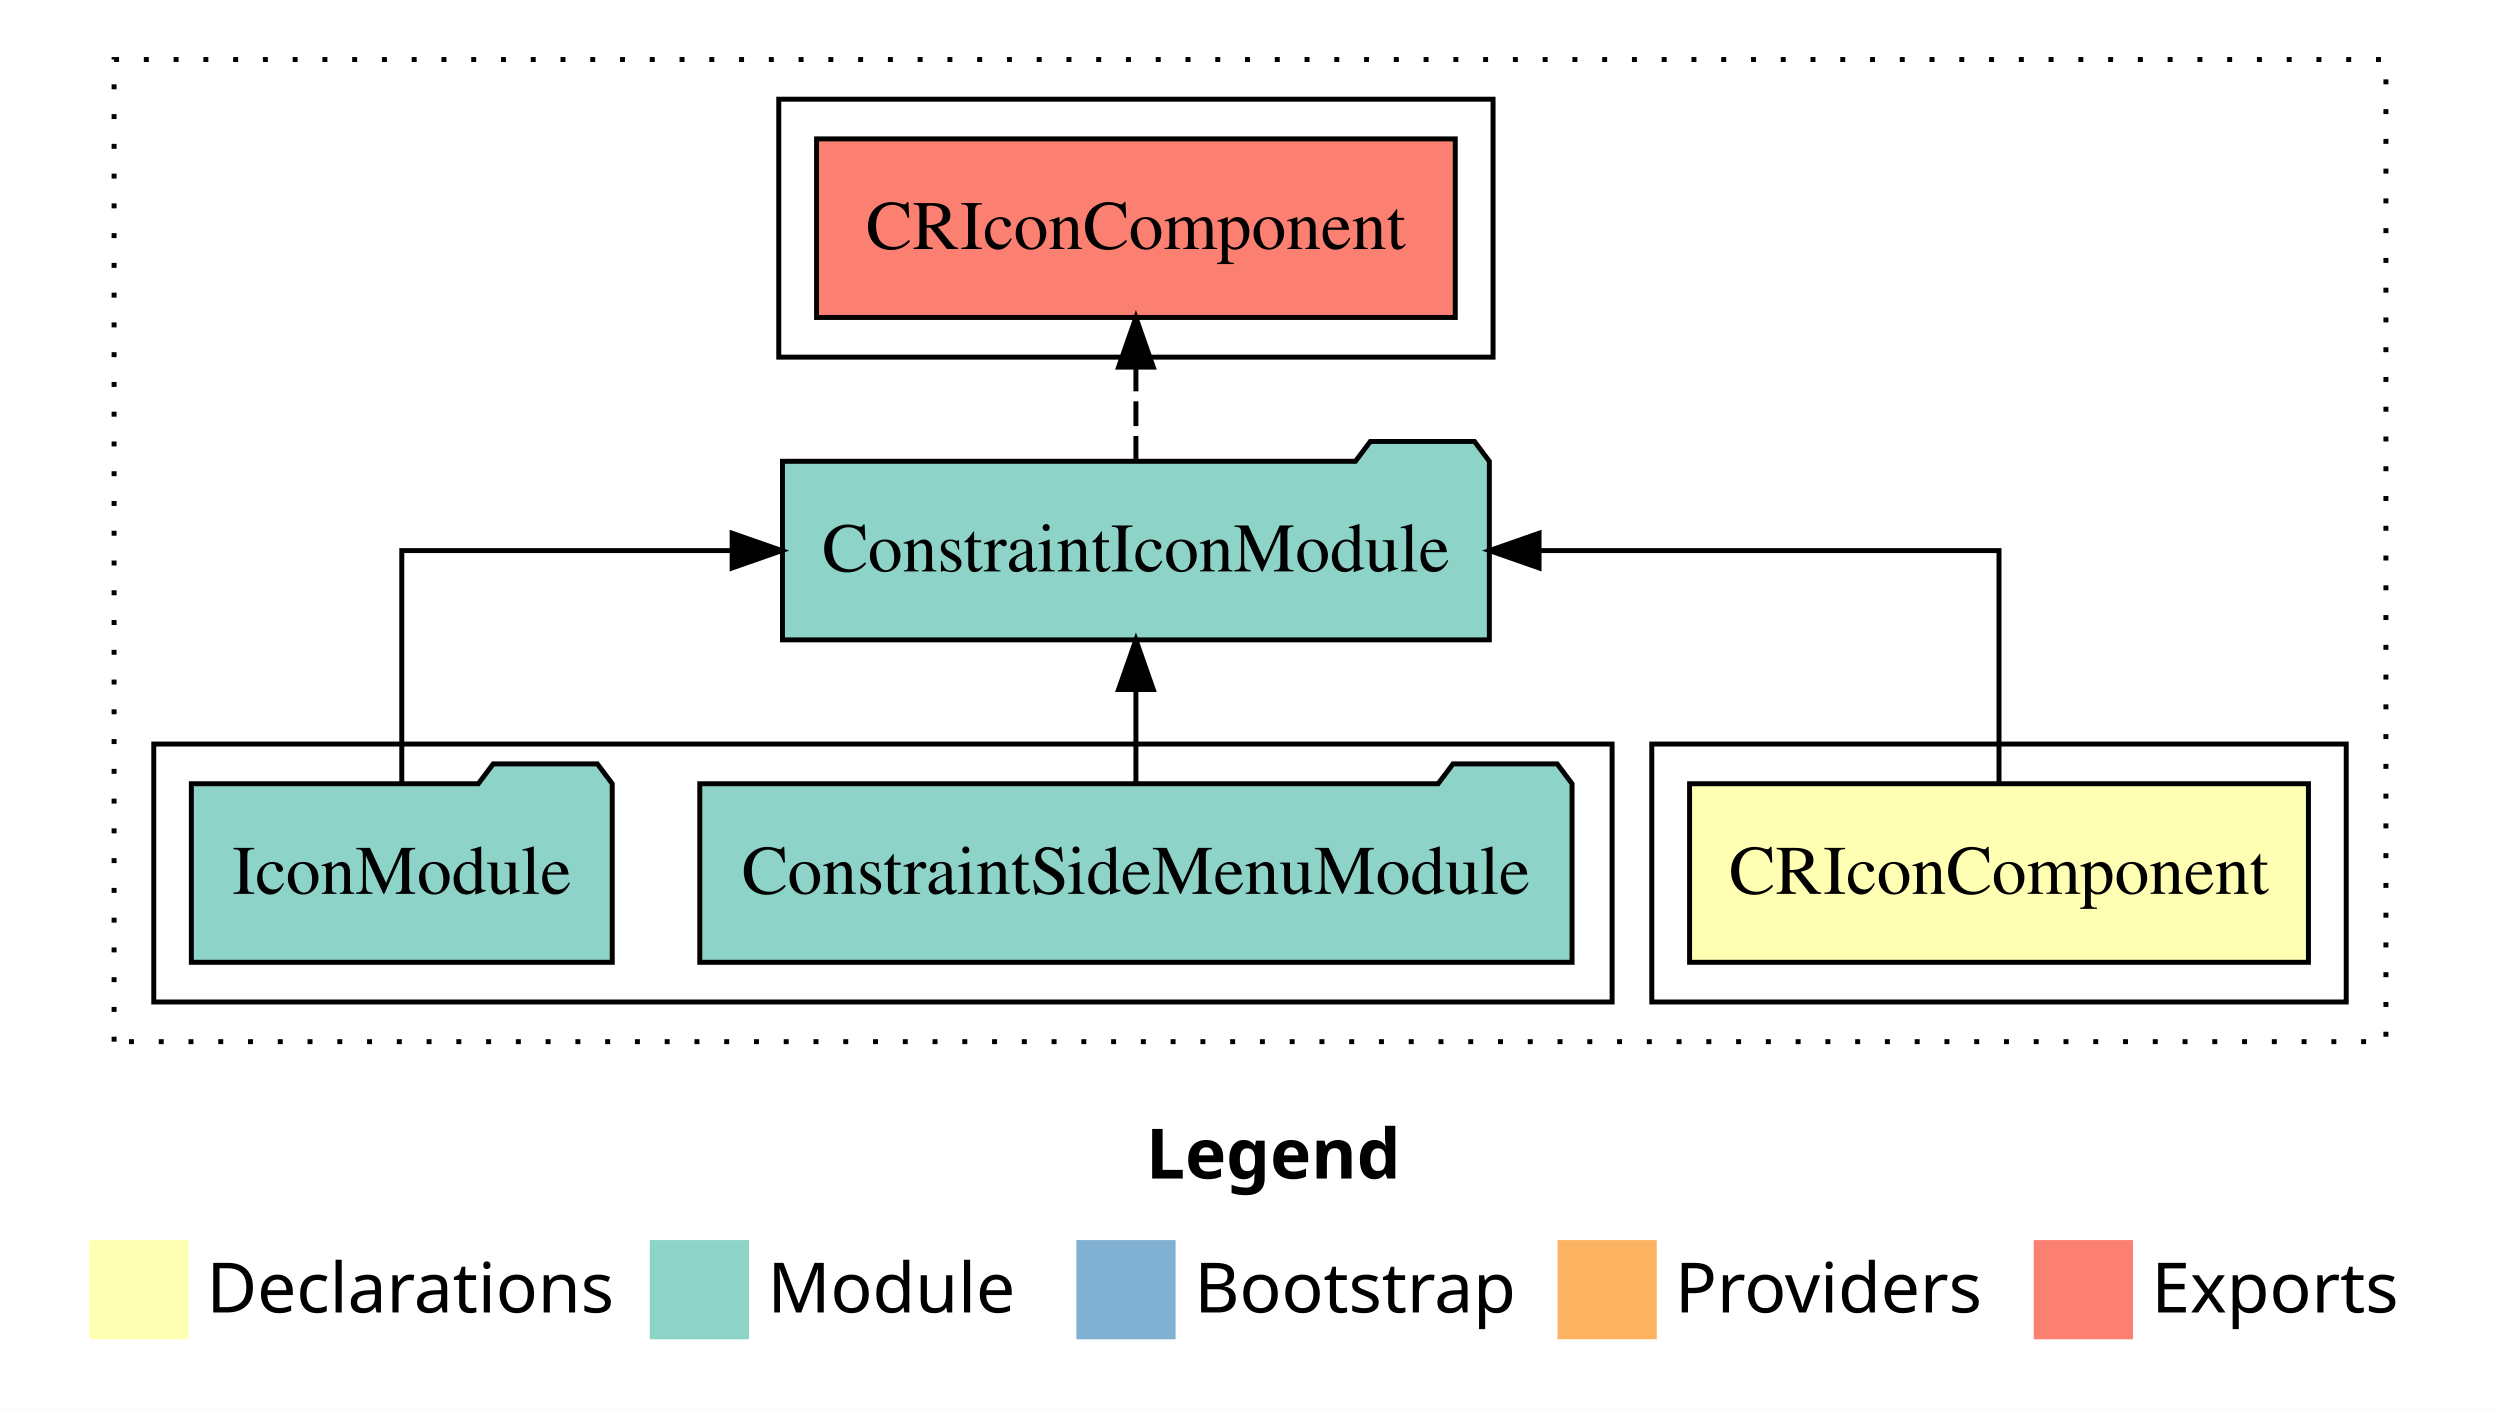
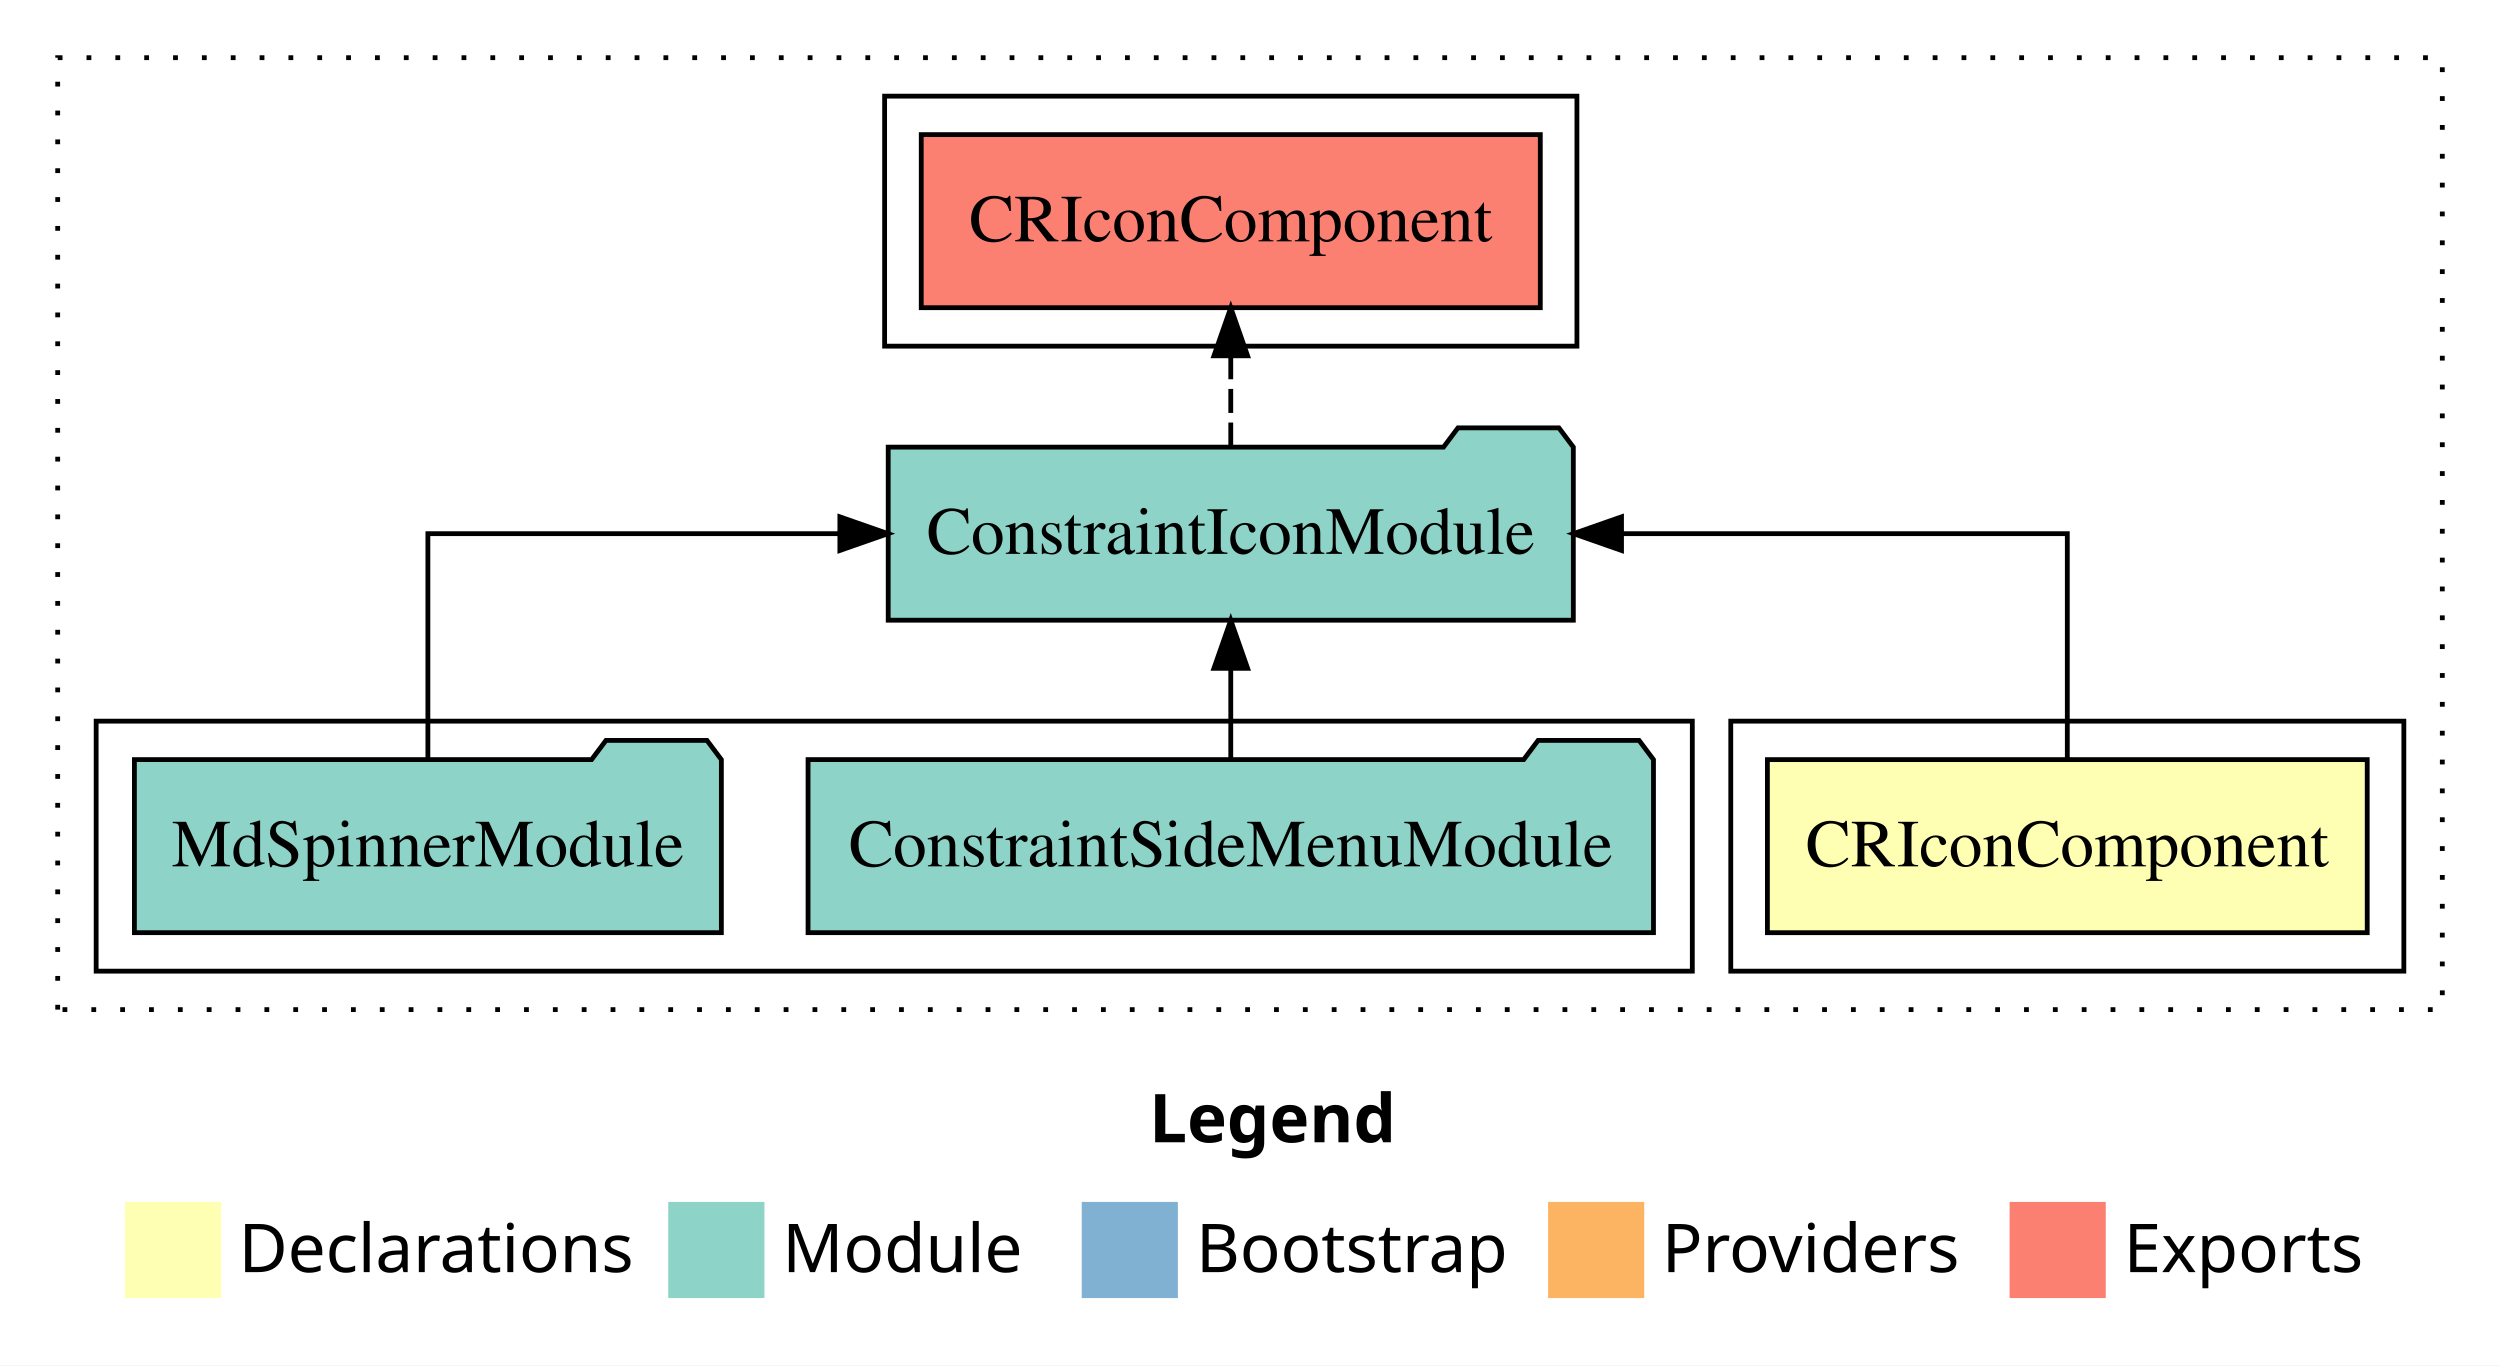
- <svg xmlns="http://www.w3.org/2000/svg" width="504pt" height="284pt" viewBox="0.00 0.00 504.00 284.00">
+ <svg xmlns="http://www.w3.org/2000/svg" width="520pt" height="284pt" viewBox="0.00 0.00 520.00 284.00">
  <g id="graph0" class="graph" transform="scale(1 1) rotate(0) translate(4 280)">
-     <polygon fill="#ffffff" stroke="transparent" points="-4,4 -4,-280 500,-280 500,4 -4,4" />
-     <text text-anchor="start" x="227.009" y="-42.4" font-family="sans-serif" font-weight="bold" font-size="14.00" fill="#000000">Legend</text>
-     <polygon fill="#ffffb3" stroke="transparent" points="14,-10 14,-30 34,-30 34,-10 14,-10" />
-     <text text-anchor="start" x="37.629" y="-15.4" font-family="sans-serif" font-size="14.00" fill="#000000">  Declarations</text>
-     <polygon fill="#8dd3c7" stroke="transparent" points="127,-10 127,-30 147,-30 147,-10 127,-10" />
-     <text text-anchor="start" x="150.725" y="-15.4" font-family="sans-serif" font-size="14.00" fill="#000000">  Module</text>
-     <polygon fill="#80b1d3" stroke="transparent" points="213,-10 213,-30 233,-30 233,-10 213,-10" />
-     <text text-anchor="start" x="236.781" y="-15.4" font-family="sans-serif" font-size="14.00" fill="#000000">  Bootstrap</text>
-     <polygon fill="#fdb462" stroke="transparent" points="310,-10 310,-30 330,-30 330,-10 310,-10" />
-     <text text-anchor="start" x="333.673" y="-15.4" font-family="sans-serif" font-size="14.00" fill="#000000">  Providers</text>
-     <polygon fill="#fb8072" stroke="transparent" points="406,-10 406,-30 426,-30 426,-10 406,-10" />
-     <text text-anchor="start" x="429.726" y="-15.4" font-family="sans-serif" font-size="14.00" fill="#000000">  Exports</text>
+     <polygon fill="#ffffff" stroke="transparent" points="-4,4 -4,-280 516,-280 516,4 -4,4" />
+     <text text-anchor="start" x="235.009" y="-42.4" font-family="sans-serif" font-weight="bold" font-size="14.00" fill="#000000">Legend</text>
+     <polygon fill="#ffffb3" stroke="transparent" points="22,-10 22,-30 42,-30 42,-10 22,-10" />
+     <text text-anchor="start" x="45.629" y="-15.4" font-family="sans-serif" font-size="14.00" fill="#000000">  Declarations</text>
+     <polygon fill="#8dd3c7" stroke="transparent" points="135,-10 135,-30 155,-30 155,-10 135,-10" />
+     <text text-anchor="start" x="158.725" y="-15.4" font-family="sans-serif" font-size="14.00" fill="#000000">  Module</text>
+     <polygon fill="#80b1d3" stroke="transparent" points="221,-10 221,-30 241,-30 241,-10 221,-10" />
+     <text text-anchor="start" x="244.781" y="-15.4" font-family="sans-serif" font-size="14.00" fill="#000000">  Bootstrap</text>
+     <polygon fill="#fdb462" stroke="transparent" points="318,-10 318,-30 338,-30 338,-10 318,-10" />
+     <text text-anchor="start" x="341.673" y="-15.4" font-family="sans-serif" font-size="14.00" fill="#000000">  Providers</text>
+     <polygon fill="#fb8072" stroke="transparent" points="414,-10 414,-30 434,-30 434,-10 414,-10" />
+     <text text-anchor="start" x="437.726" y="-15.4" font-family="sans-serif" font-size="14.00" fill="#000000">  Exports</text>
    <g id="clust1" class="cluster">
-       <polygon fill="none" stroke="#000000" stroke-dasharray="1,5" points="19,-70 19,-268 477,-268 477,-70 19,-70" />
+       <polygon fill="none" stroke="#000000" stroke-dasharray="1,5" points="8,-70 8,-268 504,-268 504,-70 8,-70" />
    </g>
    <g id="clust2" class="cluster">
-       <polygon fill="none" stroke="#000000" points="329,-78 329,-130 469,-130 469,-78 329,-78" />
+       <polygon fill="none" stroke="#000000" points="356,-78 356,-130 496,-130 496,-78 356,-78" />
    </g>
    <g id="clust4" class="cluster">
-       <polygon fill="none" stroke="#000000" points="27,-78 27,-130 321,-130 321,-78 27,-78" />
+       <polygon fill="none" stroke="#000000" points="16,-78 16,-130 348,-130 348,-78 16,-78" />
    </g>
    <g id="clust5" class="cluster">
-       <polygon fill="none" stroke="#000000" points="153,-208 153,-260 297,-260 297,-208 153,-208" />
+       <polygon fill="none" stroke="#000000" points="180,-208 180,-260 324,-260 324,-208 180,-208" />
    </g>
    <g id="node1" class="node">
-       <polygon fill="#ffffb3" stroke="#000000" points="461.381,-122 336.619,-122 336.619,-86 461.381,-86 461.381,-122" />
-       <text text-anchor="middle" x="399" y="-99.8" font-family="Times,serif" font-size="14.00" fill="#000000">CRIconComponent</text>
+       <polygon fill="#ffffb3" stroke="#000000" points="488.381,-122 363.619,-122 363.619,-86 488.381,-86 488.381,-122" />
+       <text text-anchor="middle" x="426" y="-99.8" font-family="Times,serif" font-size="14.00" fill="#000000">CRIconComponent</text>
    </g>
    <g id="node2" class="node">
-       <polygon fill="#8dd3c7" stroke="#000000" points="296.253,-187 293.253,-191 272.253,-191 269.253,-187 153.747,-187 153.747,-151 296.253,-151 296.253,-187" />
-       <text text-anchor="middle" x="225" y="-164.8" font-family="Times,serif" font-size="14.00" fill="#000000">ConstraintIconModule</text>
+       <polygon fill="#8dd3c7" stroke="#000000" points="323.253,-187 320.253,-191 299.253,-191 296.253,-187 180.747,-187 180.747,-151 323.253,-151 323.253,-187" />
+       <text text-anchor="middle" x="252" y="-164.8" font-family="Times,serif" font-size="14.00" fill="#000000">ConstraintIconModule</text>
    </g>
    <g id="edge1" class="edge">
-       <path fill="none" stroke="#000000" d="M399,-122.106C399,-141.339 399,-169 399,-169 399,-169 306.274,-169 306.274,-169" />
-       <polygon fill="#000000" stroke="#000000" points="306.274,-165.5 296.274,-169 306.274,-172.5 306.274,-165.5" />
+       <path fill="none" stroke="#000000" d="M426,-122.106C426,-141.339 426,-169 426,-169 426,-169 333.274,-169 333.274,-169" />
+       <polygon fill="#000000" stroke="#000000" points="333.274,-165.5 323.274,-169 333.274,-172.5 333.274,-165.5" />
    </g>
    <g id="node5" class="node">
-       <polygon fill="#fb8072" stroke="#000000" points="289.381,-252 160.619,-252 160.619,-216 289.381,-216 289.381,-252" />
-       <text text-anchor="middle" x="225" y="-229.8" font-family="Times,serif" font-size="14.00" fill="#000000">CRIconComponent </text>
+       <polygon fill="#fb8072" stroke="#000000" points="316.381,-252 187.619,-252 187.619,-216 316.381,-216 316.381,-252" />
+       <text text-anchor="middle" x="252" y="-229.8" font-family="Times,serif" font-size="14.00" fill="#000000">CRIconComponent </text>
    </g>
    <g id="edge4" class="edge">
-       <path fill="none" stroke="#000000" stroke-dasharray="5,2" d="M225,-187.106C225,-187.106 225,-205.991 225,-205.991" />
-       <polygon fill="#000000" stroke="#000000" points="221.5,-205.991 225,-215.991 228.5,-205.991 221.5,-205.991" />
+       <path fill="none" stroke="#000000" stroke-dasharray="5,2" d="M252,-187.106C252,-187.106 252,-205.991 252,-205.991" />
+       <polygon fill="#000000" stroke="#000000" points="248.5,-205.991 252,-215.991 255.5,-205.991 248.5,-205.991" />
    </g>
    <g id="node3" class="node">
-       <polygon fill="#8dd3c7" stroke="#000000" points="312.925,-122 309.925,-126 288.925,-126 285.925,-122 137.075,-122 137.075,-86 312.925,-86 312.925,-122" />
-       <text text-anchor="middle" x="225" y="-99.8" font-family="Times,serif" font-size="14.00" fill="#000000">ConstraintSideMenuModule</text>
+       <polygon fill="#8dd3c7" stroke="#000000" points="339.925,-122 336.925,-126 315.925,-126 312.925,-122 164.075,-122 164.075,-86 339.925,-86 339.925,-122" />
+       <text text-anchor="middle" x="252" y="-99.8" font-family="Times,serif" font-size="14.00" fill="#000000">ConstraintSideMenuModule</text>
    </g>
    <g id="edge2" class="edge">
-       <path fill="none" stroke="#000000" d="M225,-122.106C225,-122.106 225,-140.991 225,-140.991" />
-       <polygon fill="#000000" stroke="#000000" points="221.5,-140.991 225,-150.991 228.5,-140.991 221.5,-140.991" />
+       <path fill="none" stroke="#000000" d="M252,-122.106C252,-122.106 252,-140.991 252,-140.991" />
+       <polygon fill="#000000" stroke="#000000" points="248.5,-140.991 252,-150.991 255.5,-140.991 248.5,-140.991" />
    </g>
    <g id="node4" class="node">
-       <polygon fill="#8dd3c7" stroke="#000000" points="119.426,-122 116.426,-126 95.426,-126 92.426,-122 34.574,-122 34.574,-86 119.426,-86 119.426,-122" />
-       <text text-anchor="middle" x="77" y="-99.8" font-family="Times,serif" font-size="14.00" fill="#000000">IconModule</text>
+       <polygon fill="#8dd3c7" stroke="#000000" points="146.044,-122 143.044,-126 122.044,-126 119.044,-122 23.956,-122 23.956,-86 146.044,-86 146.044,-122" />
+       <text text-anchor="middle" x="85" y="-99.8" font-family="Times,serif" font-size="14.00" fill="#000000">MdSpinnerModule</text>
    </g>
    <g id="edge3" class="edge">
-       <path fill="none" stroke="#000000" d="M77,-122.106C77,-141.339 77,-169 77,-169 77,-169 143.601,-169 143.601,-169" />
-       <polygon fill="#000000" stroke="#000000" points="143.601,-172.5 153.601,-169 143.601,-165.5 143.601,-172.5" />
+       <path fill="none" stroke="#000000" d="M85,-122.106C85,-141.339 85,-169 85,-169 85,-169 170.693,-169 170.693,-169" />
+       <polygon fill="#000000" stroke="#000000" points="170.693,-172.5 180.693,-169 170.692,-165.5 170.693,-172.5" />
    </g>
  </g>
</svg>
